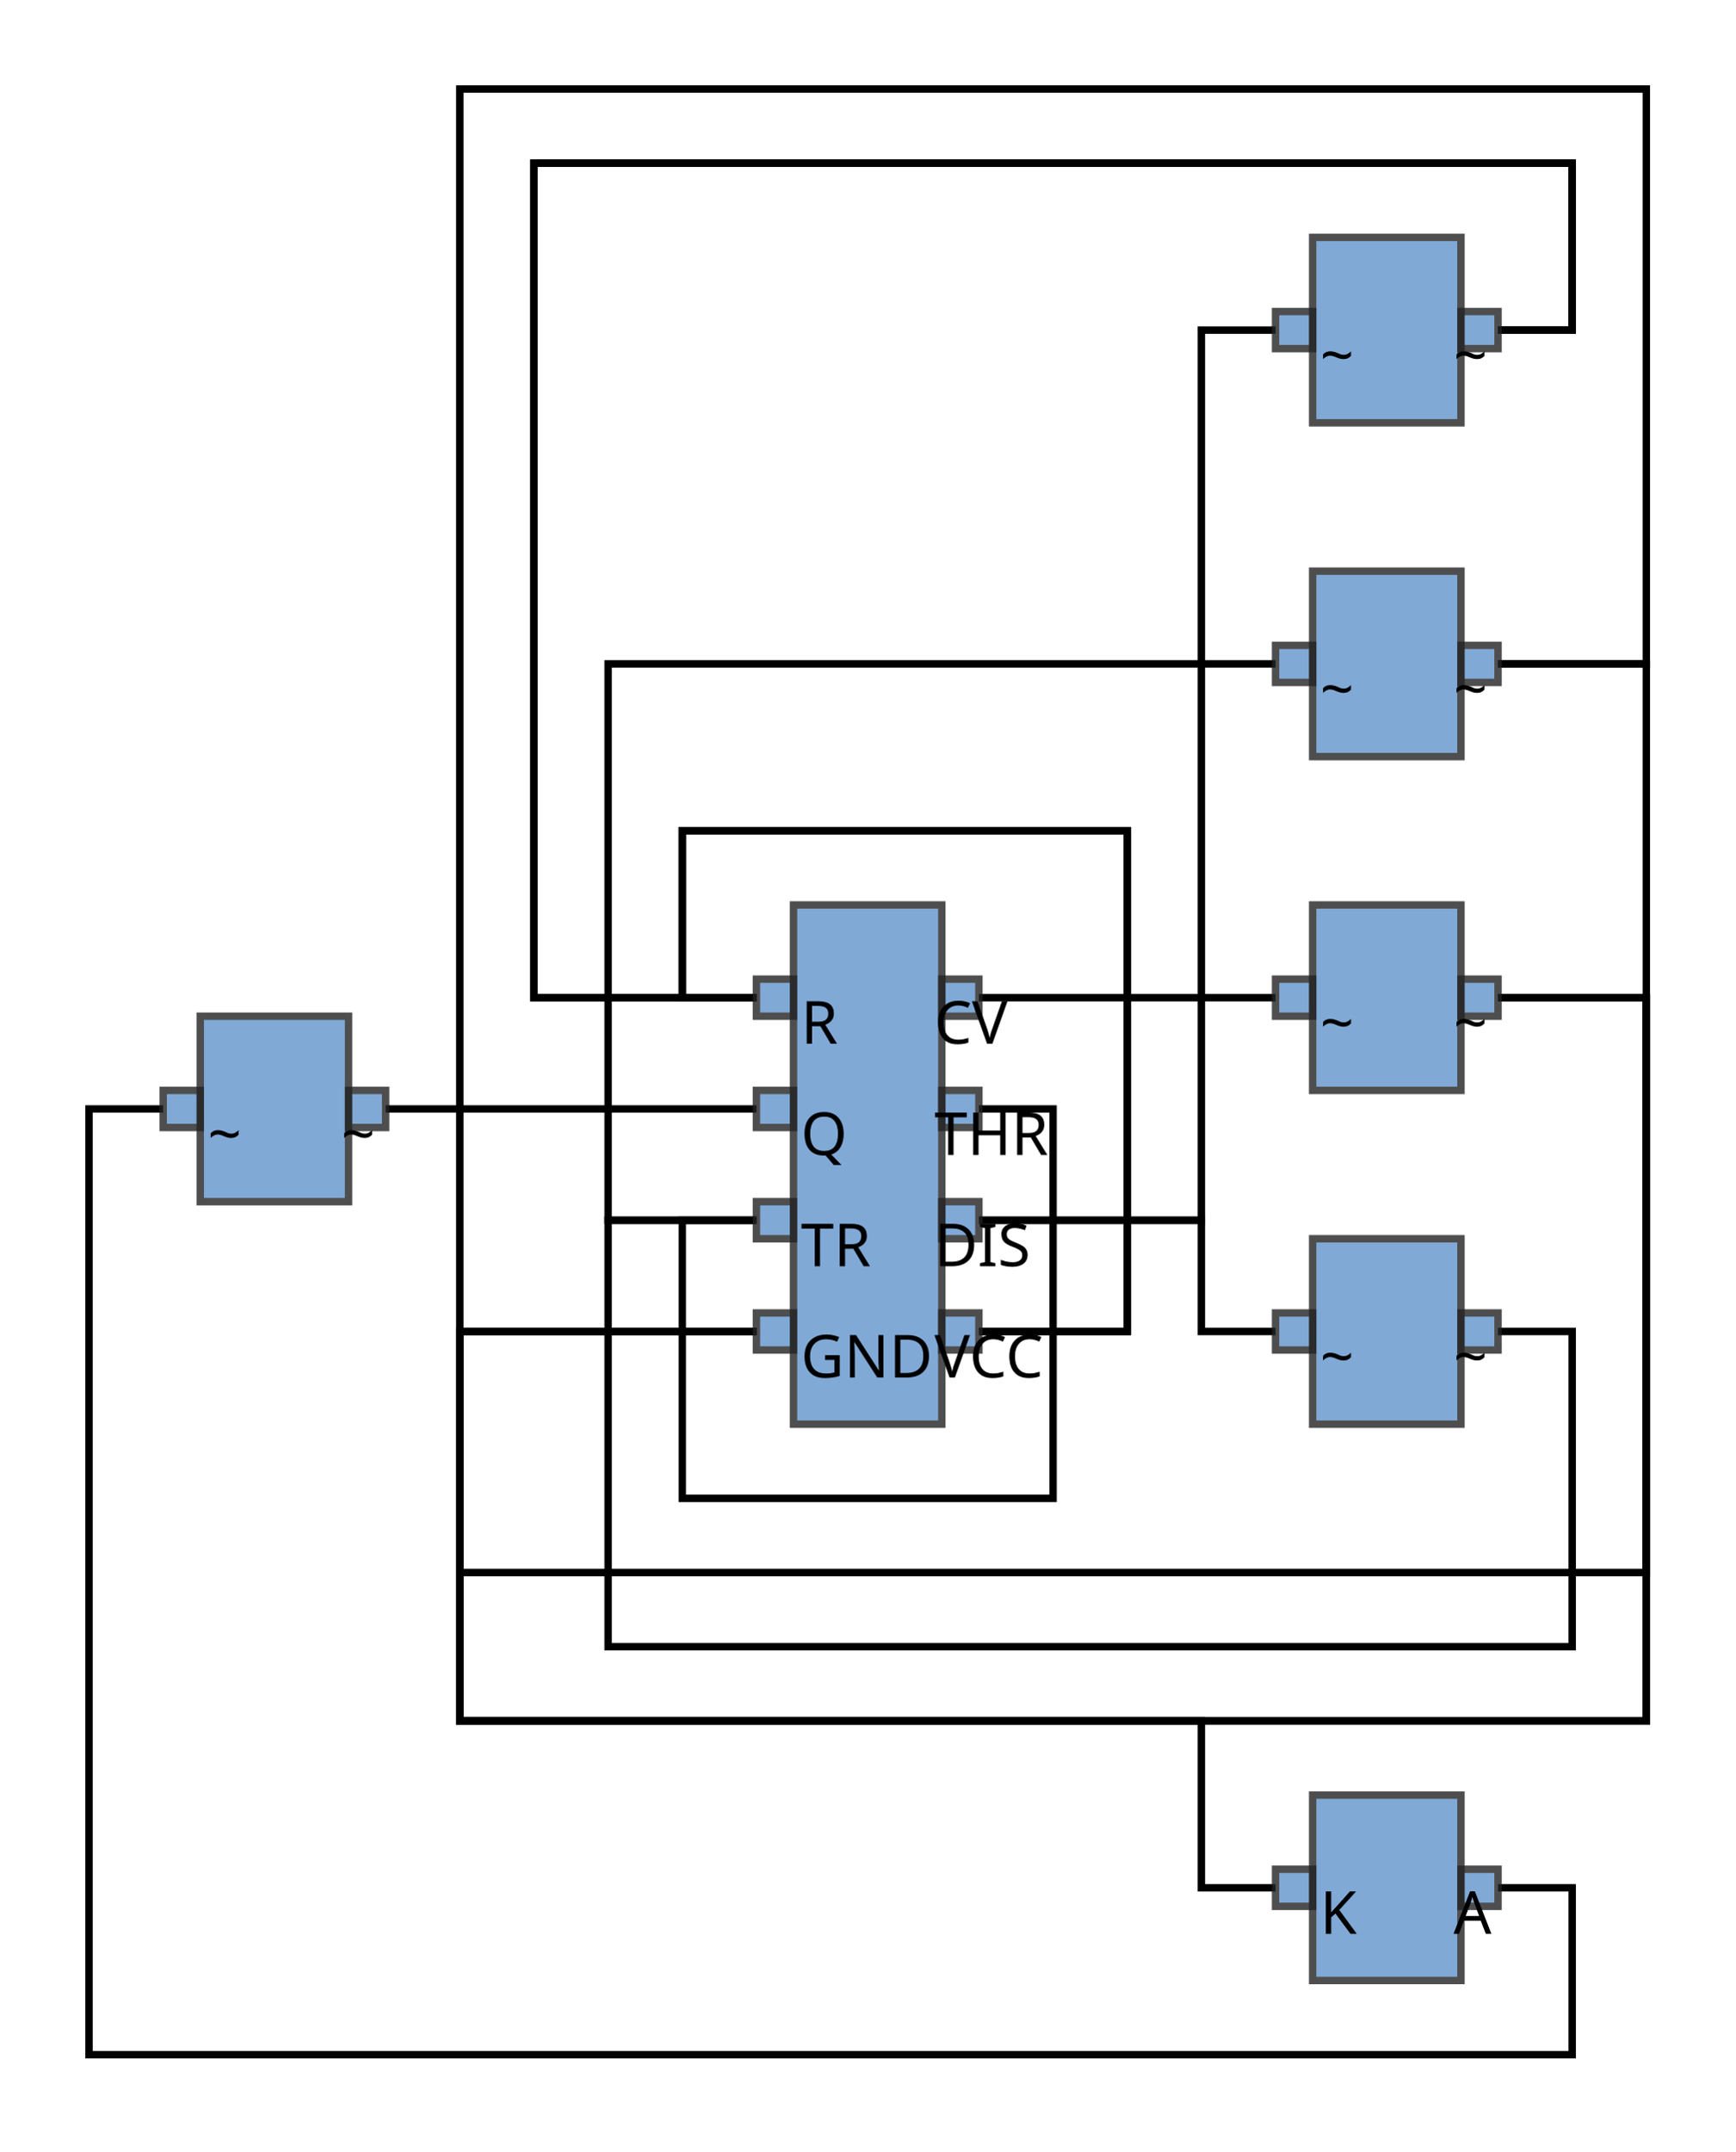
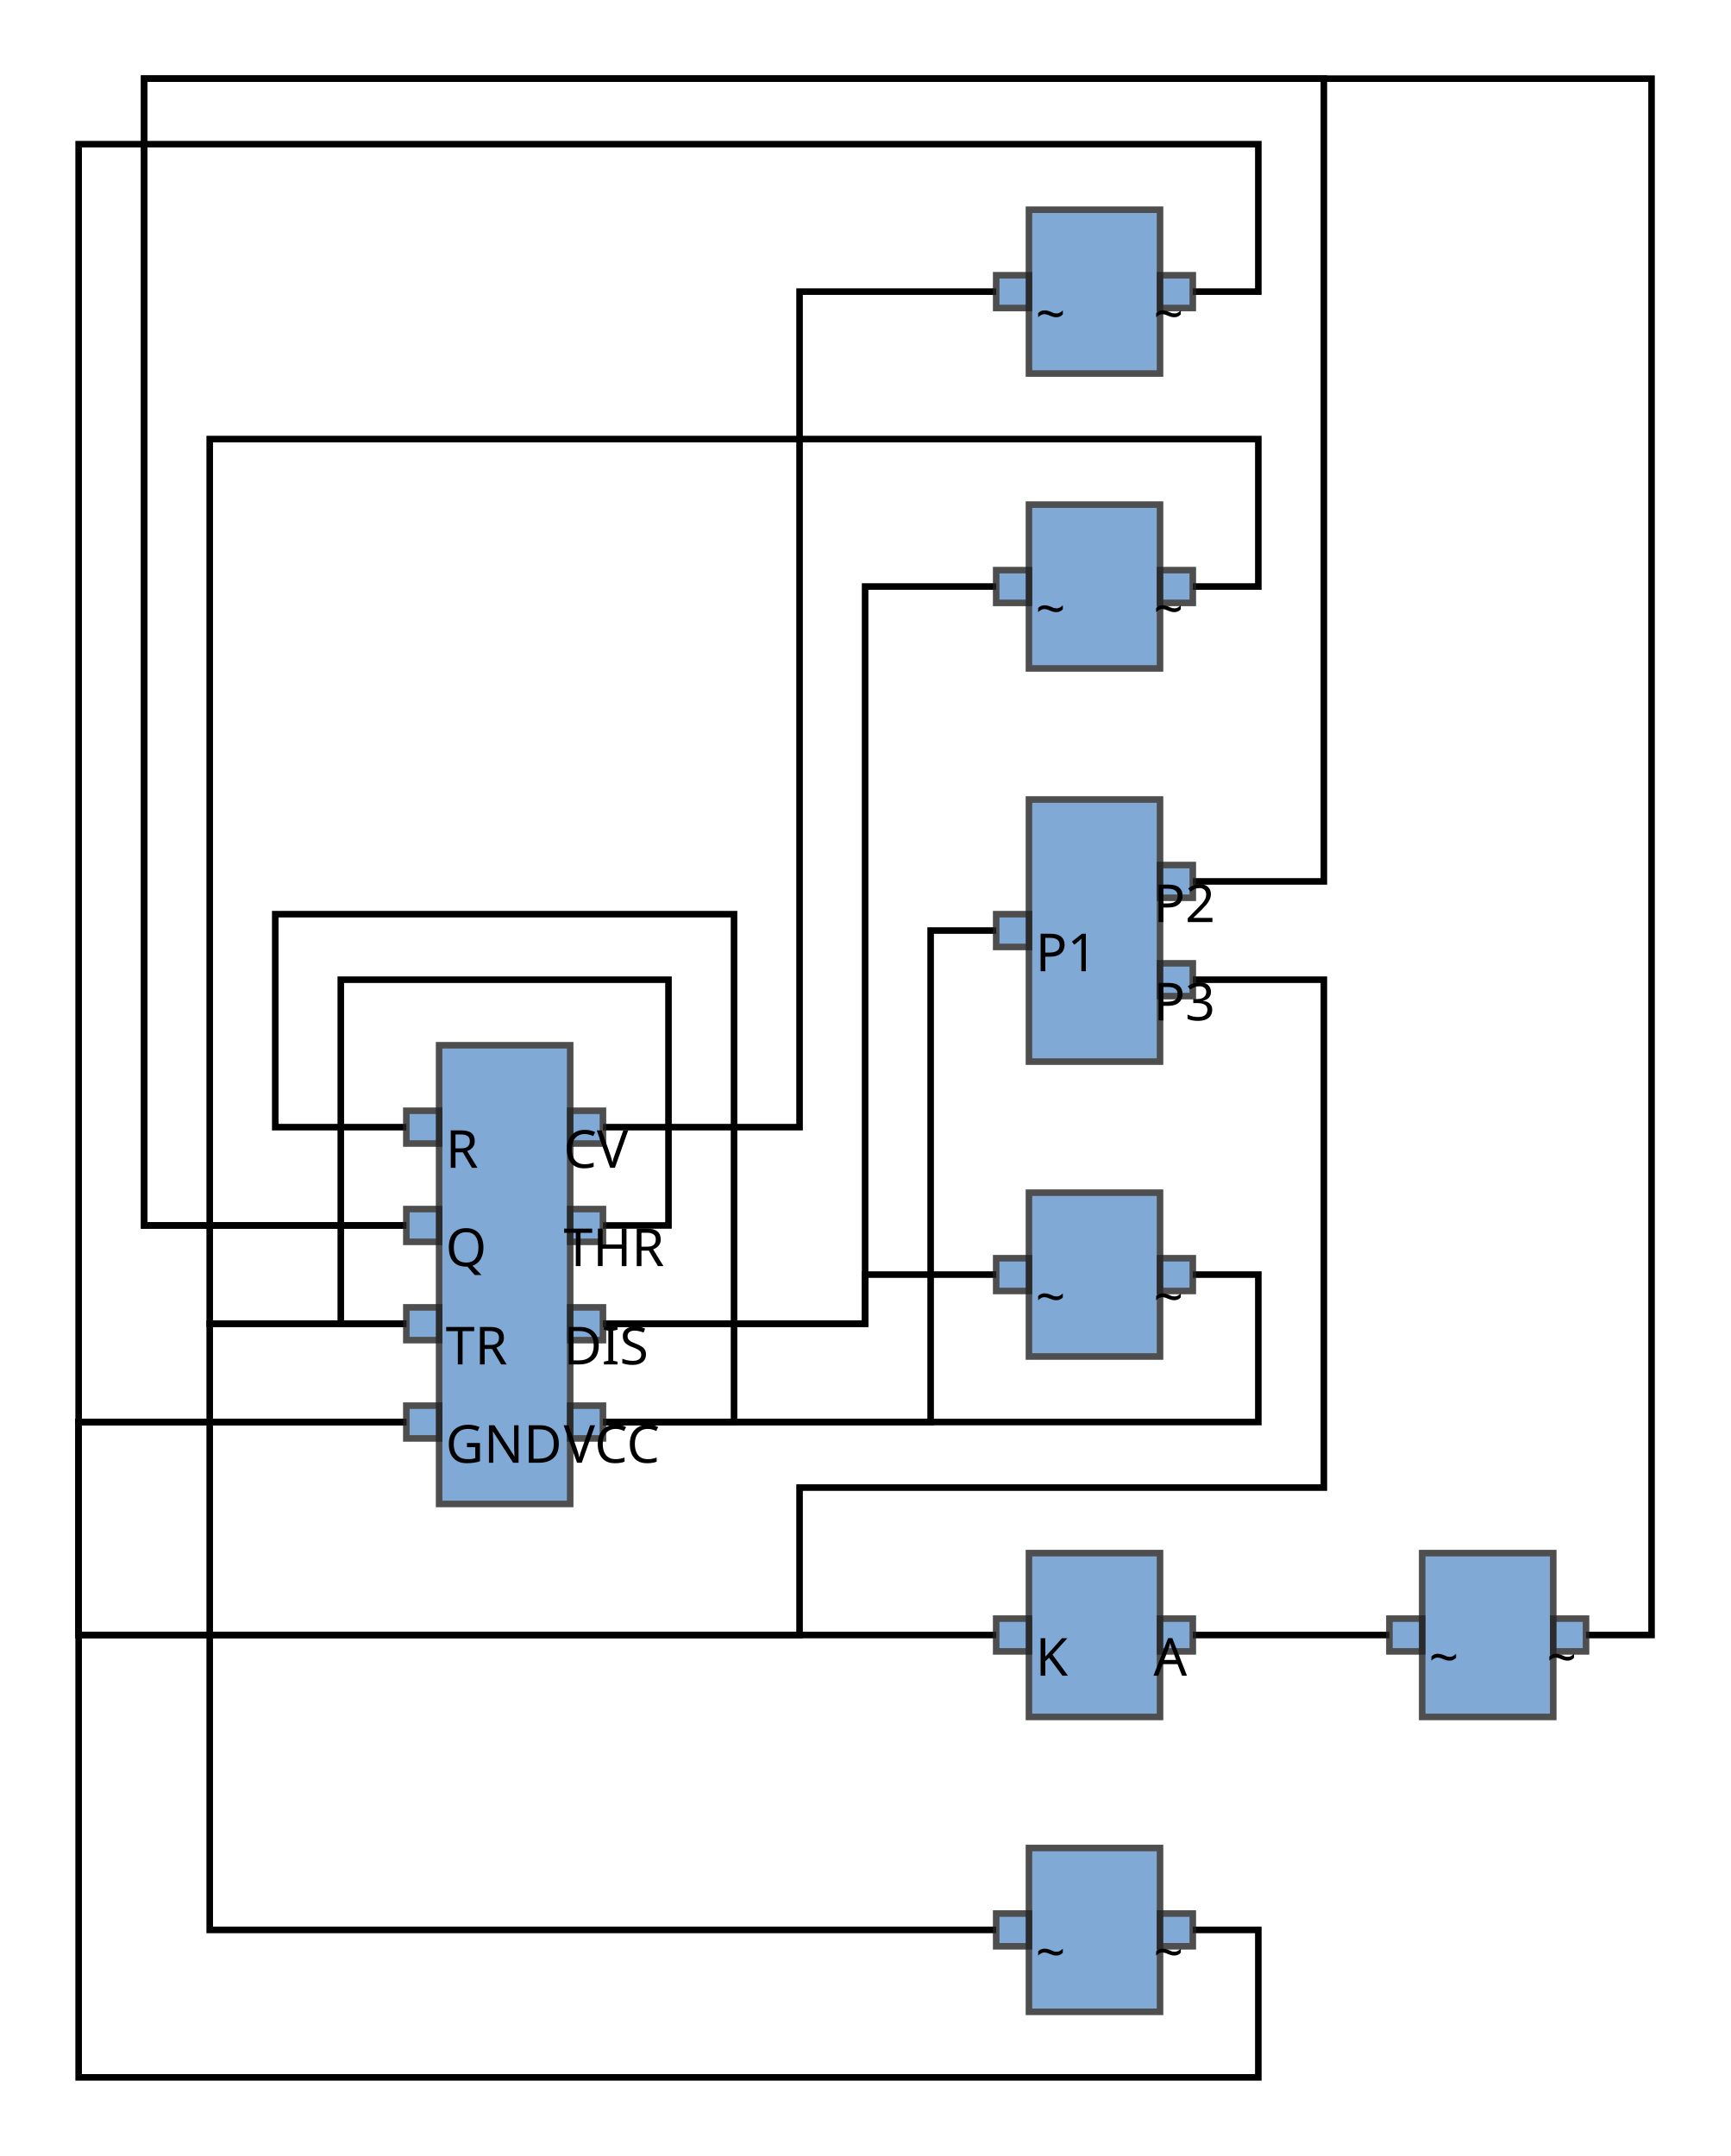
- <svg xmlns="http://www.w3.org/2000/svg" version="1.1" width="234" height="290">
+ <svg xmlns="http://www.w3.org/2000/svg" version="1.1" width="264" height="329">
  <defs>
    <style type="text/css">
      
        rect {
          opacity: 0.8;
          fill: #6094CC;
          stroke-width: 1;
          stroke: #222222;
        }
        rect.port {
          opacity: 1;
          fill: #326CB2;
        }
        text {
          font-size: 10px;
          font-family: sans-serif;
          /* in elk's coordinates "hanging" would be the correct value" */
          dominant-baseline: hanging;
          text-align: left;
        }
        g.port &gt; text {
          font-size: 8px;
        }
        polyline {
          fill: none;
          stroke: black;
          stroke-width: 1;
        }
        path {
          fill: none;
          stroke: black;
          stroke-width: 1;
        }
      
    </style>
    <marker id="arrow" markerWidth="10" markerHeight="8" refX="10" refY="4" orient="auto">
      <path d="M0,7 L10,4 L0,1 L0,7" style="fill: #000000;" />
    </marker>
  </defs>
  <g>
-     <polyline points="102,134.5 92,134.5 92,112 152,112 152,179.5 132,179.5" id="e_U1_4_U1_8" class="edge" />
-     <polyline points="102,134.5 72,134.5 72,22 212,22 212,44.5 202,44.5" id="e_U1_4_R2_2" class="edge" />
-     <polyline points="102,179.5 62,179.5 62,232 222,232 222,89.5 202,89.5" id="e_U1_1_C4_2" class="edge" />
-     <polyline points="102,179.5 62,179.5 62,232 222,232 222,134.5 202,134.5" id="e_U1_1_C5_2" class="edge" />
-     <polyline points="102,179.5 62,179.5 62,232 162,232 162,254.5 172,254.5" id="e_U1_1_D6_1" class="edge" />
-     <polyline points="102,134.5 92,134.5 92,112 152,112 152,179.5 132,179.5" id="e_U1_4_U1_8" class="edge" />
-     <polyline points="102,134.5 72,134.5 72,22 212,22 212,44.5 202,44.5" id="e_U1_4_R2_2" class="edge" />
-     <polyline points="102,164.5 92,164.5 92,202 142,202 142,149.5 132,149.5" id="e_U1_2_U1_6" class="edge" />
-     <polyline points="102,164.5 82,164.5 82,222 212,222 212,179.5 202,179.5" id="e_U1_2_R3_2" class="edge" />
-     <polyline points="102,164.5 82,164.5 82,89.5 172,89.5" id="e_U1_2_C4_1" class="edge" />
-     <polyline points="132,164.5 162,164.5 162,44.5 172,44.5" id="e_U1_7_R2_1" class="edge" />
-     <polyline points="132,164.5 162,164.5 162,179.5 172,179.5" id="e_U1_7_R3_1" class="edge" />
-     <polyline points="102,179.5 62,179.5 62,12 222,12 222,89.5 202,89.5" id="e_U1_1_C4_2" class="edge" />
-     <polyline points="102,179.5 62,179.5 62,212 222,212 222,134.5 202,134.5" id="e_U1_1_C5_2" class="edge" />
-     <polyline points="132,134.5 172,134.5" id="e_U1_5_C5_1" class="edge" />
-     <polyline points="22,149.5 12,149.5 12,277 212,277 212,254.5 202,254.5" id="e_R7_1_D6_2" class="edge" />
-     <polyline points="102,149.5 52,149.5" id="e_U1_3_R7_2" class="edge" />
-     <rect id="R7" class="node" x="27" y="137" width="20" height="25" />
-     <g transform="translate(27,137)">
+     <polyline points="92,217 112,217 112,139.5 42,139.5 42,172 62,172" id="e_U1_8_U1_4" class="edge" />
+     <polyline points="92,217 142,217 142,142 152,142" id="e_U1_8_PinHead8_1" class="edge" />
+     <polyline points="92,217 192,217 192,194.5 182,194.5" id="e_U1_8_R2_2" class="edge" />
+     <polyline points="62,217 12,217 12,249.5 122,249.5 122,227 202,227 202,149.5 182,149.5" id="e_U1_1_PinHead8_3" class="edge" />
+     <polyline points="62,217 12,217 12,22 192,22 192,44.5 182,44.5" id="e_U1_1_C5_2" class="edge" />
+     <polyline points="62,217 12,217 12,317 192,317 192,294.5 182,294.5" id="e_U1_1_C4_2" class="edge" />
+     <polyline points="62,217 12,217 12,249.5 152,249.5" id="e_U1_1_D6_1" class="edge" />
+     <polyline points="62,202 52,202 52,149.5 102,149.5 102,187 92,187" id="e_U1_2_U1_6" class="edge" />
+     <polyline points="62,202 32,202 32,67 192,67 192,89.5 182,89.5" id="e_U1_2_R3_2" class="edge" />
+     <polyline points="62,202 32,202 32,294.5 152,294.5" id="e_U1_2_C4_1" class="edge" />
+     <polyline points="92,202 132,202 132,194.5 152,194.5" id="e_U1_7_R2_1" class="edge" />
+     <polyline points="92,202 132,202 132,89.5 152,89.5" id="e_U1_7_R3_1" class="edge" />
+     <polyline points="92,172 122,172 122,44.5 152,44.5" id="e_U1_5_C5_1" class="edge" />
+     <polyline points="212,249.5 182,249.5" id="e_R7_1_D6_2" class="edge" />
+     <polyline points="62,187 22,187 22,12 202,12 202,134.5 182,134.5" id="e_U1_3_PinHead8_2" class="edge" />
+     <polyline points="62,187 22,187 22,12 252,12 252,249.5 242,249.5" id="e_U1_3_R7_2" class="edge" />
+     <rect id="PinHead8" class="node" x="157" y="122" width="20" height="40" />
+     <g transform="translate(157,122)">
+       <rect id="PinHead8_1" class="node" x="-5" y="17.5" width="5" height="5" />
+       <g id="PinHead8_1" class="port" transform="translate(-5,17.5)">
+         <text id="lbl_PinHead8_1" class="label" x="6" y="2.5" width="0" height="0">
+           P1
+         </text>
+       </g>
+       <rect id="PinHead8_2" class="node" x="20" y="10" width="5" height="5" />
+       <g id="PinHead8_2" class="port" transform="translate(20,10)">
+         <text id="lbl_PinHead8_2" class="label" x="-1" y="2.5" width="0" height="0">
+           P2
+         </text>
+       </g>
+       <rect id="PinHead8_3" class="node" x="20" y="25" width="5" height="5" />
+       <g id="PinHead8_3" class="port" transform="translate(20,25)">
+         <text id="lbl_PinHead8_3" class="label" x="-1" y="2.5" width="0" height="0">
+           P3
+         </text>
+       </g>
+     </g>
+     <rect id="R7" class="node" x="217" y="237" width="20" height="25" />
+     <g transform="translate(217,237)">
      <rect id="R7_1" class="node" x="-5" y="10" width="5" height="5" />
      <g id="R7_1" class="port" transform="translate(-5,10)">
        <text id="lbl_R7_1" class="label" x="6" y="2.5" width="0" height="0">
          ~
        </text>
      </g>
      <rect id="R7_2" class="node" x="20" y="10" width="5" height="5" />
      <g id="R7_2" class="port" transform="translate(20,10)">
        <text id="lbl_R7_2" class="label" x="-1" y="2.5" width="0" height="0">
          ~
        </text>
      </g>
    </g>
-     <rect id="C5" class="node" x="177" y="122" width="20" height="25" />
-     <g transform="translate(177,122)">
+     <rect id="C5" class="node" x="157" y="32" width="20" height="25" />
+     <g transform="translate(157,32)">
      <rect id="C5_1" class="node" x="-5" y="10" width="5" height="5" />
      <g id="C5_1" class="port" transform="translate(-5,10)">
        <text id="lbl_C5_1" class="label" x="6" y="2.5" width="0" height="0">
          ~
        </text>
      </g>
      <rect id="C5_2" class="node" x="20" y="10" width="5" height="5" />
      <g id="C5_2" class="port" transform="translate(20,10)">
        <text id="lbl_C5_2" class="label" x="-1" y="2.5" width="0" height="0">
          ~
        </text>
      </g>
    </g>
-     <rect id="C4" class="node" x="177" y="77" width="20" height="25" />
-     <g transform="translate(177,77)">
+     <rect id="C4" class="node" x="157" y="282" width="20" height="25" />
+     <g transform="translate(157,282)">
      <rect id="C4_1" class="node" x="-5" y="10" width="5" height="5" />
      <g id="C4_1" class="port" transform="translate(-5,10)">
        <text id="lbl_C4_1" class="label" x="6" y="2.5" width="0" height="0">
          ~
        </text>
      </g>
      <rect id="C4_2" class="node" x="20" y="10" width="5" height="5" />
      <g id="C4_2" class="port" transform="translate(20,10)">
        <text id="lbl_C4_2" class="label" x="-1" y="2.5" width="0" height="0">
          ~
        </text>
      </g>
    </g>
-     <rect id="R3" class="node" x="177" y="167" width="20" height="25" />
-     <g transform="translate(177,167)">
+     <rect id="R3" class="node" x="157" y="77" width="20" height="25" />
+     <g transform="translate(157,77)">
      <rect id="R3_1" class="node" x="-5" y="10" width="5" height="5" />
      <g id="R3_1" class="port" transform="translate(-5,10)">
        <text id="lbl_R3_1" class="label" x="6" y="2.5" width="0" height="0">
          ~
        </text>
      </g>
      <rect id="R3_2" class="node" x="20" y="10" width="5" height="5" />
      <g id="R3_2" class="port" transform="translate(20,10)">
        <text id="lbl_R3_2" class="label" x="-1" y="2.5" width="0" height="0">
          ~
        </text>
      </g>
    </g>
-     <rect id="R2" class="node" x="177" y="32" width="20" height="25" />
-     <g transform="translate(177,32)">
+     <rect id="R2" class="node" x="157" y="182" width="20" height="25" />
+     <g transform="translate(157,182)">
      <rect id="R2_1" class="node" x="-5" y="10" width="5" height="5" />
      <g id="R2_1" class="port" transform="translate(-5,10)">
        <text id="lbl_R2_1" class="label" x="6" y="2.5" width="0" height="0">
          ~
        </text>
      </g>
      <rect id="R2_2" class="node" x="20" y="10" width="5" height="5" />
      <g id="R2_2" class="port" transform="translate(20,10)">
        <text id="lbl_R2_2" class="label" x="-1" y="2.5" width="0" height="0">
          ~
        </text>
      </g>
    </g>
-     <rect id="U1" class="node" x="107" y="122" width="20" height="70" />
-     <g transform="translate(107,122)">
+     <rect id="U1" class="node" x="67" y="159.5" width="20" height="70" />
+     <g transform="translate(67,159.5)">
      <rect id="U1_1" class="node" x="-5" y="55" width="5" height="5" />
      <g id="U1_1" class="port" transform="translate(-5,55)">
        <text id="lbl_U1_1" class="label" x="6" y="2.5" width="0" height="0">
          GND
        </text>
      </g>
      <rect id="U1_2" class="node" x="-5" y="40" width="5" height="5" />
      <g id="U1_2" class="port" transform="translate(-5,40)">
        <text id="lbl_U1_2" class="label" x="6" y="2.5" width="0" height="0">
          TR
        </text>
      </g>
      <rect id="U1_3" class="node" x="-5" y="25" width="5" height="5" />
      <g id="U1_3" class="port" transform="translate(-5,25)">
        <text id="lbl_U1_3" class="label" x="6" y="2.5" width="0" height="0">
          Q
        </text>
      </g>
      <rect id="U1_4" class="node" x="-5" y="10" width="5" height="5" />
      <g id="U1_4" class="port" transform="translate(-5,10)">
        <text id="lbl_U1_4" class="label" x="6" y="2.5" width="0" height="0">
          R
        </text>
      </g>
      <rect id="U1_5" class="node" x="20" y="10" width="5" height="5" />
      <g id="U1_5" class="port" transform="translate(20,10)">
        <text id="lbl_U1_5" class="label" x="-1" y="2.5" width="0" height="0">
          CV
        </text>
      </g>
      <rect id="U1_6" class="node" x="20" y="25" width="5" height="5" />
      <g id="U1_6" class="port" transform="translate(20,25)">
        <text id="lbl_U1_6" class="label" x="-1" y="2.5" width="0" height="0">
          THR
        </text>
      </g>
      <rect id="U1_7" class="node" x="20" y="40" width="5" height="5" />
      <g id="U1_7" class="port" transform="translate(20,40)">
        <text id="lbl_U1_7" class="label" x="-1" y="2.5" width="0" height="0">
          DIS
        </text>
      </g>
      <rect id="U1_8" class="node" x="20" y="55" width="5" height="5" />
      <g id="U1_8" class="port" transform="translate(20,55)">
        <text id="lbl_U1_8" class="label" x="-1" y="2.5" width="0" height="0">
          VCC
        </text>
      </g>
    </g>
-     <rect id="D6" class="node" x="177" y="242" width="20" height="25" />
-     <g transform="translate(177,242)">
+     <rect id="D6" class="node" x="157" y="237" width="20" height="25" />
+     <g transform="translate(157,237)">
      <rect id="D6_1" class="node" x="-5" y="10" width="5" height="5" />
      <g id="D6_1" class="port" transform="translate(-5,10)">
        <text id="lbl_D6_1" class="label" x="6" y="2.5" width="0" height="0">
          K
        </text>
      </g>
      <rect id="D6_2" class="node" x="20" y="10" width="5" height="5" />
      <g id="D6_2" class="port" transform="translate(20,10)">
        <text id="lbl_D6_2" class="label" x="-1" y="2.5" width="0" height="0">
          A
        </text>
      </g>
    </g>
  </g>
</svg>
